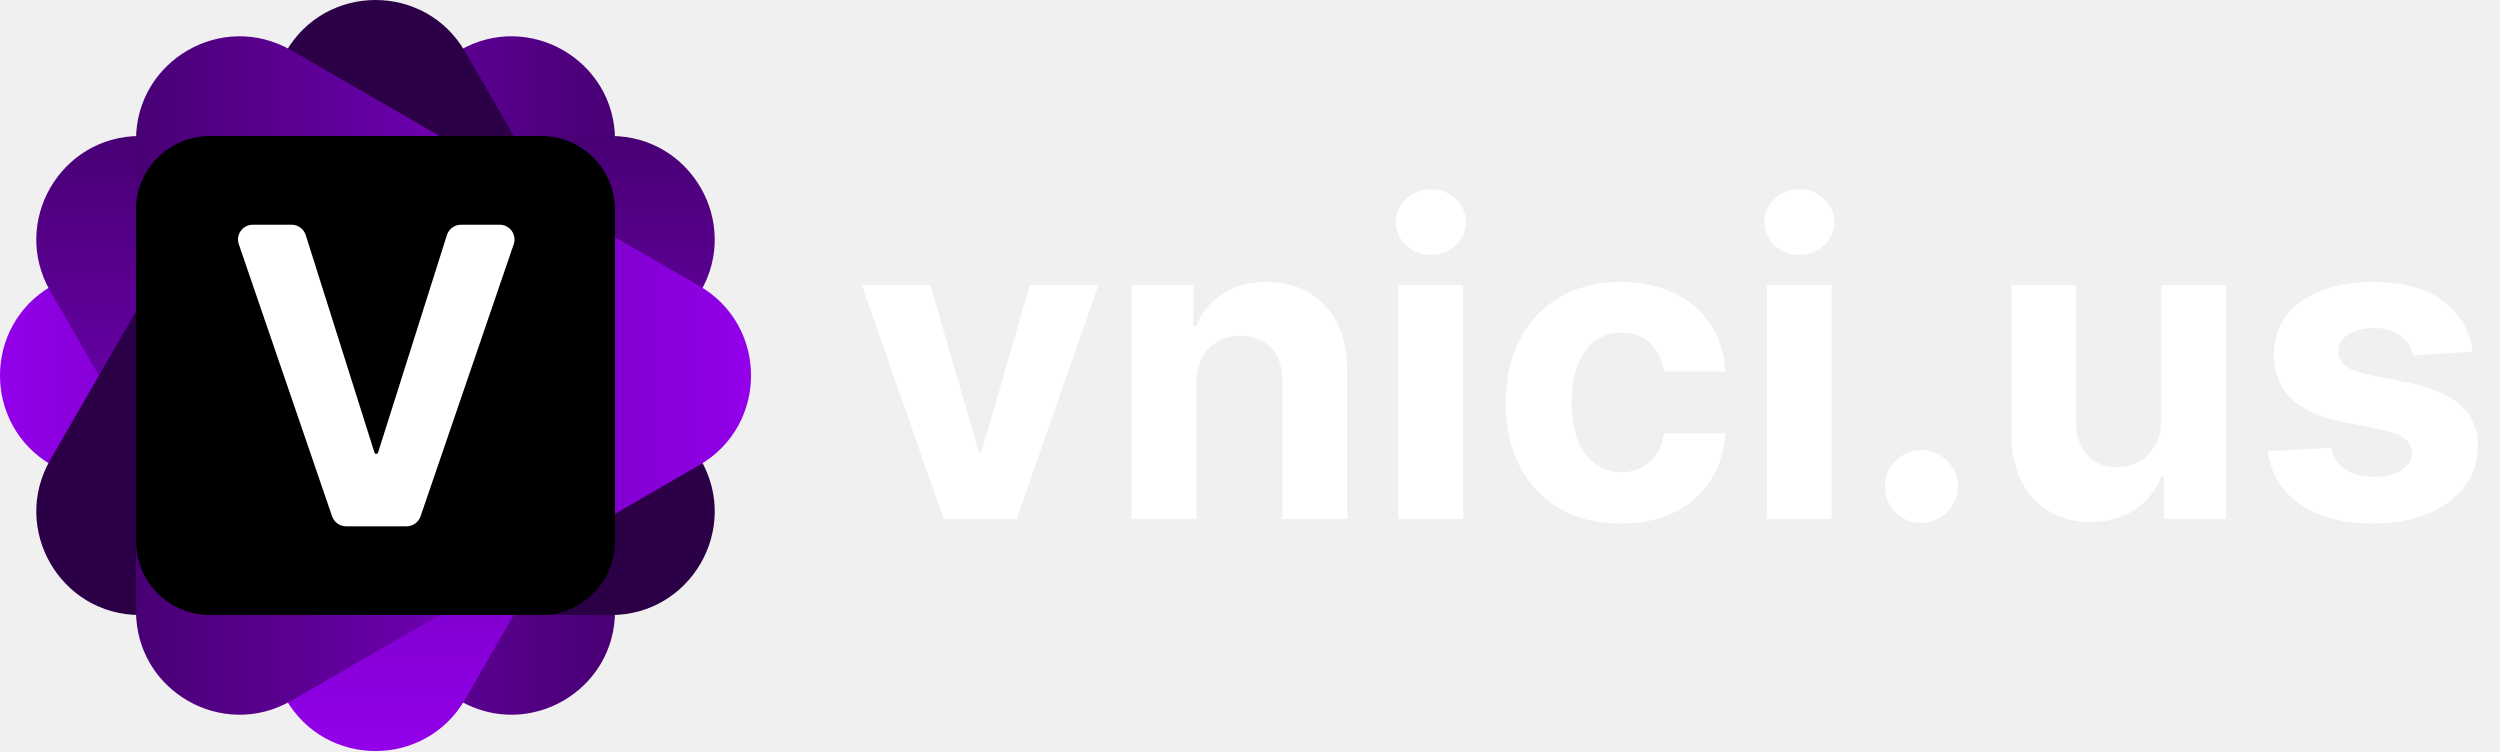
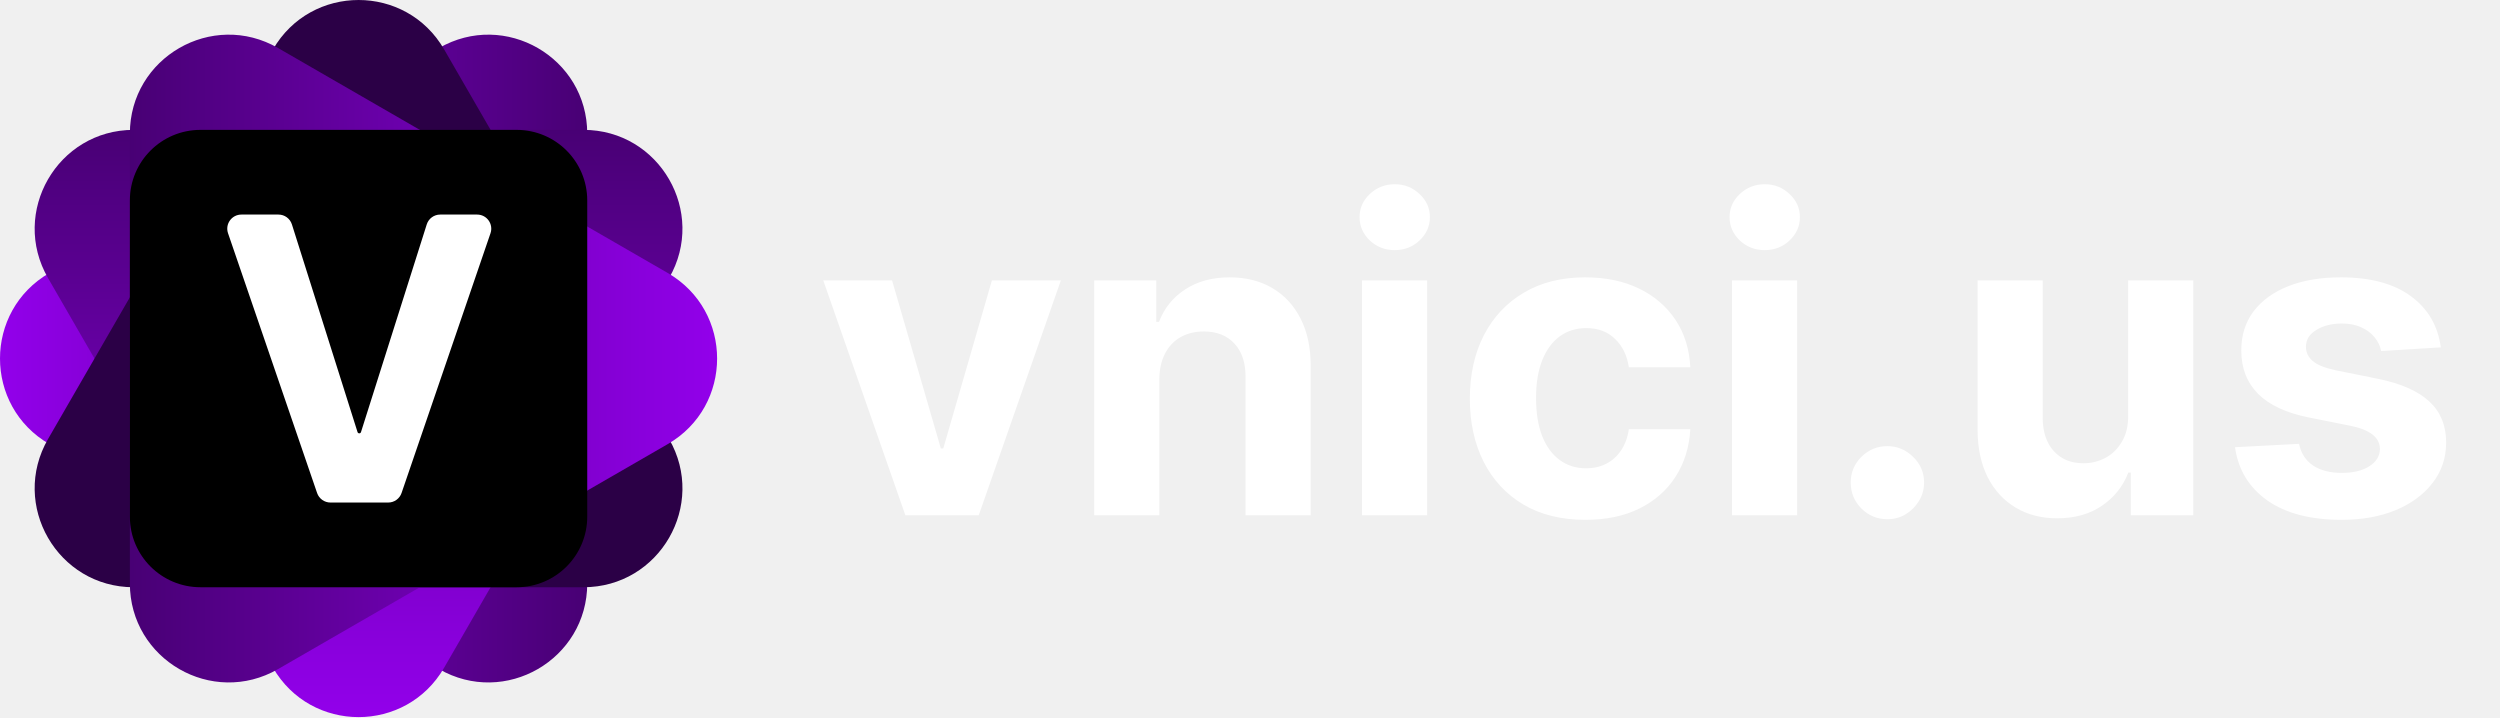
- <svg xmlns="http://www.w3.org/2000/svg" width="1691" height="508" viewBox="0 0 1691 508" fill="none">
+ <svg xmlns="http://www.w3.org/2000/svg" width="1771" height="508" viewBox="0 0 1771 508" fill="none">
  <path d="M35 314.622C-11.667 287.679 -11.667 220.321 35 193.378L311 34.03C357.666 7.087 416 40.766 416 94.651V413.349C416 467.235 357.666 500.913 311 473.97L35 314.622Z" fill="url(#paint0_linear_101_11)" />
  <path d="M314.622 473C287.679 519.666 220.321 519.666 193.378 473L34.03 197C7.087 150.333 40.765 92 94.651 92H413.348C467.235 92 500.913 150.333 473.97 197L314.622 473Z" fill="url(#paint1_linear_101_11)" />
  <path d="M193.378 35C220.321 -11.667 287.679 -11.667 314.622 35L473.971 311C500.914 357.666 467.235 416 413.349 416L94.652 416C40.766 416 7.087 357.666 34.03 311L193.378 35Z" fill="url(#paint2_linear_101_11)" />
  <path d="M473 193.378C519.667 220.321 519.667 287.678 473 314.622L197 473.97C150.333 500.913 92 467.234 92 413.348L92 94.651C92 40.765 150.333 7.086 197 34.029L473 193.378Z" fill="url(#paint3_linear_101_11)" />
  <rect x="92" y="92" width="324" height="324" rx="50" fill="black" />
  <path d="M197.26 152C201.622 152 205.481 154.828 206.795 158.987L253.277 306.096C253.445 306.629 253.94 306.992 254.5 306.992V306.992C255.06 306.992 255.555 306.63 255.723 306.096L302.301 158.982C303.617 154.825 307.474 152 311.834 152H338.006C344.866 152 349.689 158.749 347.467 165.239L284.467 349.239C283.082 353.283 279.28 356 275.006 356H234.089C229.817 356 226.016 353.285 224.63 349.243L161.541 165.243C159.315 158.753 164.138 152 171 152H197.26Z" fill="url(#paint4_linear_101_11)" />
-   <path d="M742.979 192.818L687.677 351H638.245L582.943 192.818H629.286L662.137 305.996H663.785L696.533 192.818H742.979ZM809.3 259.551V351H765.429V192.818H807.24V220.727H809.094C812.595 211.527 818.465 204.249 826.704 198.894C834.942 193.47 844.932 190.759 856.672 190.759C867.657 190.759 877.234 193.161 885.404 197.967C893.574 202.773 899.925 209.639 904.456 218.564C908.987 227.42 911.253 237.993 911.253 250.283V351H867.382V258.109C867.451 248.429 864.979 240.877 859.967 235.453C854.955 229.961 848.056 227.214 839.268 227.214C833.363 227.214 828.146 228.485 823.614 231.025C819.152 233.565 815.65 237.272 813.11 242.147C810.638 246.953 809.368 252.754 809.3 259.551ZM945.829 351V192.818H989.7V351H945.829ZM967.868 172.428C961.345 172.428 955.75 170.265 951.081 165.94C946.482 161.546 944.182 156.294 944.182 150.183C944.182 144.142 946.482 138.958 951.081 134.633C955.75 130.239 961.345 128.042 967.868 128.042C974.39 128.042 979.951 130.239 984.551 134.633C989.22 138.958 991.554 144.142 991.554 150.183C991.554 156.294 989.22 161.546 984.551 165.94C979.951 170.265 974.39 172.428 967.868 172.428ZM1096.31 354.089C1080.11 354.089 1066.17 350.657 1054.5 343.791C1042.9 336.857 1033.97 327.245 1027.73 314.956C1021.55 302.667 1018.46 288.524 1018.46 272.527C1018.46 256.324 1021.58 242.113 1027.83 229.892C1034.15 217.603 1043.11 208.025 1054.71 201.16C1066.31 194.226 1080.11 190.759 1096.11 190.759C1109.91 190.759 1121.99 193.264 1132.36 198.276C1142.72 203.288 1150.93 210.325 1156.97 219.388C1163.01 228.45 1166.34 239.092 1166.96 251.312H1125.56C1124.39 243.417 1121.3 237.067 1116.29 232.261C1111.35 227.386 1104.86 224.949 1096.83 224.949C1090.03 224.949 1084.09 226.803 1079.01 230.51C1074 234.149 1070.09 239.469 1067.27 246.472C1064.46 253.475 1063.05 261.954 1063.05 271.909C1063.05 282.001 1064.42 290.583 1067.17 297.655C1069.98 304.726 1073.93 310.116 1079.01 313.823C1084.09 317.531 1090.03 319.384 1096.83 319.384C1101.84 319.384 1106.34 318.354 1110.32 316.295C1114.37 314.235 1117.7 311.249 1120.31 307.335C1122.99 303.353 1124.74 298.582 1125.56 293.021H1166.96C1166.27 305.104 1162.98 315.746 1157.07 324.945C1151.24 334.076 1143.17 341.217 1132.87 346.366C1122.57 351.515 1110.39 354.089 1096.31 354.089ZM1195.05 351V192.818H1238.92V351H1195.05ZM1217.09 172.428C1210.56 172.428 1204.97 170.265 1200.3 165.94C1195.7 161.546 1193.4 156.294 1193.4 150.183C1193.4 144.142 1195.7 138.958 1200.3 134.633C1204.97 130.239 1210.56 128.042 1217.09 128.042C1223.61 128.042 1229.17 130.239 1233.77 134.633C1238.44 138.958 1240.77 144.142 1240.77 150.183C1240.77 156.294 1238.44 161.546 1233.77 165.94C1229.17 170.265 1223.61 172.428 1217.09 172.428ZM1299.7 353.678C1292.91 353.678 1287.07 351.275 1282.2 346.469C1277.39 341.594 1274.99 335.759 1274.99 328.962C1274.99 322.233 1277.39 316.466 1282.2 311.661C1287.07 306.855 1292.91 304.452 1299.7 304.452C1306.3 304.452 1312.06 306.855 1317.01 311.661C1321.95 316.466 1324.42 322.233 1324.42 328.962C1324.42 333.493 1323.25 337.647 1320.92 341.423C1318.65 345.13 1315.67 348.116 1311.96 350.382C1308.25 352.579 1304.17 353.678 1299.7 353.678ZM1461.88 283.649V192.818H1505.75V351H1463.63V322.268H1461.98C1458.41 331.536 1452.47 338.985 1444.16 344.615C1435.93 350.245 1425.87 353.06 1413.99 353.06C1403.42 353.06 1394.11 350.657 1386.08 345.851C1378.05 341.045 1371.77 334.214 1367.24 325.357C1362.77 316.501 1360.51 305.893 1360.44 293.536V192.818H1404.31V285.709C1404.38 295.046 1406.88 302.426 1411.83 307.85C1416.77 313.274 1423.4 315.986 1431.7 315.986C1436.99 315.986 1441.93 314.784 1446.53 312.381C1451.13 309.91 1454.84 306.271 1457.65 301.465C1460.54 296.659 1461.95 290.721 1461.88 283.649ZM1672.45 237.925L1632.29 240.396C1631.6 236.964 1630.13 233.874 1627.86 231.128C1625.59 228.313 1622.61 226.082 1618.9 224.434C1615.26 222.718 1610.9 221.859 1605.82 221.859C1599.02 221.859 1593.29 223.301 1588.62 226.185C1583.95 229 1581.62 232.776 1581.62 237.513C1581.62 241.289 1583.13 244.481 1586.15 247.09C1589.17 249.699 1594.36 251.793 1601.7 253.372L1630.33 259.139C1645.71 262.297 1657.18 267.378 1664.73 274.381C1672.28 281.384 1676.06 290.583 1676.06 301.98C1676.06 312.347 1673 321.444 1666.89 329.271C1660.85 337.097 1652.54 343.208 1641.97 347.602C1631.46 351.927 1619.35 354.089 1605.62 354.089C1584.68 354.089 1567.99 349.73 1555.57 341.011C1543.21 332.223 1535.96 320.277 1533.84 305.173L1576.99 302.907C1578.29 309.292 1581.45 314.166 1586.46 317.531C1591.47 320.826 1597.89 322.474 1605.72 322.474C1613.41 322.474 1619.59 320.998 1624.26 318.045C1628.99 315.025 1631.4 311.146 1631.46 306.408C1631.4 302.426 1629.71 299.165 1626.42 296.625C1623.12 294.016 1618.04 292.025 1611.18 290.652L1583.78 285.194C1568.34 282.104 1556.84 276.749 1549.28 269.129C1541.8 261.508 1538.06 251.793 1538.06 239.984C1538.06 229.823 1540.8 221.07 1546.3 213.724C1551.86 206.378 1559.65 200.714 1569.67 196.732C1579.77 192.75 1591.58 190.759 1605.1 190.759C1625.08 190.759 1640.8 194.981 1652.27 203.425C1663.8 211.87 1670.53 223.37 1672.45 237.925Z" fill="white" />
+   <path d="M751.512 198.636L693.35 365H641.361L583.199 198.636H631.938L666.489 317.669H668.222L702.664 198.636H751.512ZM821.263 268.821V365H775.124V198.636H819.097V227.988H821.047C824.729 218.313 830.903 210.659 839.568 205.027C848.233 199.322 858.739 196.47 871.086 196.47C882.639 196.47 892.712 198.997 901.304 204.052C909.897 209.106 916.576 216.327 921.342 225.714C926.107 235.028 928.49 246.148 928.49 259.073V365H882.35V267.305C882.422 257.124 879.823 249.181 874.552 243.477C869.281 237.7 862.024 234.812 852.782 234.812C846.572 234.812 841.084 236.148 836.319 238.819C831.625 241.491 827.943 245.39 825.271 250.517C822.672 255.571 821.336 261.673 821.263 268.821ZM964.855 365V198.636H1010.99V365H964.855ZM988.033 177.191C981.174 177.191 975.289 174.917 970.379 170.368C965.541 165.746 963.122 160.223 963.122 153.796C963.122 147.442 965.541 141.99 970.379 137.441C975.289 132.82 981.174 130.51 988.033 130.51C994.893 130.51 1000.74 132.82 1005.58 137.441C1010.49 141.99 1012.94 147.442 1012.94 153.796C1012.94 160.223 1010.49 165.746 1005.58 170.368C1000.74 174.917 994.893 177.191 988.033 177.191ZM1123.12 368.249C1106.08 368.249 1091.42 364.639 1079.15 357.418C1066.95 350.125 1057.56 340.017 1050.99 327.092C1044.49 314.167 1041.24 299.292 1041.24 282.468C1041.24 265.427 1044.53 250.481 1051.1 237.628C1057.74 224.703 1067.16 214.63 1079.37 207.409C1091.57 200.117 1106.08 196.47 1122.91 196.47C1137.42 196.47 1150.13 199.106 1161.03 204.377C1171.93 209.648 1180.56 217.049 1186.92 226.58C1193.27 236.111 1196.77 247.303 1197.42 260.156H1153.88C1152.65 251.853 1149.41 245.173 1144.13 240.119C1138.94 234.992 1132.11 232.429 1123.66 232.429C1116.52 232.429 1110.27 234.379 1104.93 238.278C1099.66 242.105 1095.54 247.701 1092.58 255.066C1089.62 262.431 1088.14 271.348 1088.14 281.818C1088.14 292.433 1089.58 301.458 1092.47 308.896C1095.43 316.333 1099.58 322.001 1104.93 325.9C1110.27 329.799 1116.52 331.749 1123.66 331.749C1128.94 331.749 1133.66 330.666 1137.85 328.5C1142.11 326.333 1145.61 323.192 1148.36 319.077C1151.17 314.889 1153.02 309.87 1153.88 304.022H1197.42C1196.7 316.73 1193.23 327.922 1187.03 337.598C1180.89 347.201 1172.4 354.711 1161.57 360.126C1150.74 365.542 1137.92 368.249 1123.12 368.249ZM1226.96 365V198.636H1273.1V365H1226.96ZM1250.14 177.191C1243.28 177.191 1237.4 174.917 1232.49 170.368C1227.65 165.746 1225.23 160.223 1225.23 153.796C1225.23 147.442 1227.65 141.99 1232.49 137.441C1237.4 132.82 1243.28 130.51 1250.14 130.51C1257 130.51 1262.85 132.82 1267.69 137.441C1272.6 141.99 1275.05 147.442 1275.05 153.796C1275.05 160.223 1272.6 165.746 1267.69 170.368C1262.85 174.917 1257 177.191 1250.14 177.191ZM1337.03 367.816C1329.89 367.816 1323.75 365.289 1318.62 360.234C1313.57 355.108 1311.04 348.97 1311.04 341.822C1311.04 334.746 1313.57 328.68 1318.62 323.626C1323.75 318.571 1329.89 316.044 1337.03 316.044C1343.97 316.044 1350.03 318.571 1355.23 323.626C1360.43 328.68 1363.03 334.746 1363.03 341.822C1363.03 346.587 1361.8 350.956 1359.35 354.927C1356.96 358.826 1353.82 361.967 1349.92 364.35C1346.02 366.661 1341.73 367.816 1337.03 367.816ZM1507.59 294.165V198.636H1553.73V365H1509.44V334.782H1507.7C1503.95 344.529 1497.7 352.364 1488.97 358.285C1480.3 364.206 1469.72 367.166 1457.23 367.166C1446.11 367.166 1436.33 364.639 1427.88 359.585C1419.43 354.53 1412.82 347.346 1408.06 338.031C1403.36 328.716 1400.98 317.56 1400.91 304.563V198.636H1447.05V296.332C1447.12 306.152 1449.76 313.914 1454.96 319.618C1460.16 325.323 1467.12 328.175 1475.86 328.175C1481.42 328.175 1486.62 326.911 1491.46 324.384C1496.29 321.784 1500.19 317.958 1503.15 312.903C1506.19 307.849 1507.67 301.603 1507.59 294.165ZM1729.06 246.076L1686.82 248.675C1686.1 245.065 1684.55 241.816 1682.16 238.928C1679.78 235.967 1676.64 233.62 1672.74 231.887C1668.91 230.082 1664.33 229.18 1658.98 229.18C1651.84 229.18 1645.81 230.696 1640.9 233.729C1635.99 236.689 1633.53 240.661 1633.53 245.643C1633.53 249.614 1635.12 252.972 1638.3 255.716C1641.47 258.459 1646.93 260.662 1654.65 262.322L1684.76 268.388C1700.94 271.709 1712.99 277.053 1720.94 284.418C1728.88 291.783 1732.85 301.458 1732.85 313.445C1732.85 324.348 1729.64 333.915 1723.21 342.147C1716.86 350.378 1708.12 356.805 1697 361.426C1685.95 365.975 1673.21 368.249 1658.77 368.249C1636.74 368.249 1619.2 363.664 1606.13 354.494C1593.13 345.252 1585.51 332.688 1583.28 316.802L1628.66 314.419C1630.03 321.135 1633.35 326.261 1638.62 329.799C1643.89 333.265 1650.64 334.998 1658.88 334.998C1666.96 334.998 1673.46 333.446 1678.37 330.341C1683.35 327.164 1685.88 323.084 1685.95 318.102C1685.88 313.914 1684.11 310.484 1680.65 307.812C1677.18 305.069 1671.84 302.975 1664.62 301.531L1635.81 295.79C1619.56 292.541 1607.47 286.909 1599.52 278.894C1591.65 270.879 1587.72 260.662 1587.72 248.242C1587.72 237.556 1590.61 228.349 1596.38 220.623C1602.23 212.897 1610.43 206.94 1620.97 202.752C1631.58 198.564 1644 196.47 1658.23 196.47C1679.24 196.47 1695.77 200.911 1707.83 209.792C1719.96 218.674 1727.04 230.768 1729.06 246.076Z" fill="white" />
  <defs>
    <linearGradient id="paint0_linear_101_11" x1="-70" y1="254" x2="578" y2="254" gradientUnits="userSpaceOnUse">
      <stop stop-color="#9F00FF" />
      <stop offset="1" stop-color="#2B0046" />
    </linearGradient>
    <linearGradient id="paint1_linear_101_11" x1="254" y1="578" x2="254" y2="-70" gradientUnits="userSpaceOnUse">
      <stop stop-color="#9F00FF" />
      <stop offset="1" stop-color="#2B0046" />
    </linearGradient>
    <linearGradient id="paint2_linear_101_11" x1="254" y1="-70" x2="254" y2="578" gradientUnits="userSpaceOnUse">
      <stop stop-color="#2B0046" />
      <stop offset="0.427" stop-color="#2B0046" />
      <stop offset="1" stop-color="#2B0046" />
    </linearGradient>
    <linearGradient id="paint3_linear_101_11" x1="578" y1="254" x2="-70" y2="254" gradientUnits="userSpaceOnUse">
      <stop stop-color="#9F00FF" />
      <stop offset="1" stop-color="#2B0046" />
    </linearGradient>
    <linearGradient id="paint4_linear_101_11" x1="254.5" y1="152" x2="254.5" y2="356" gradientUnits="userSpaceOnUse">
      <stop stop-color="white" />
      <stop offset="1" stop-color="white" />
    </linearGradient>
  </defs>
</svg>
